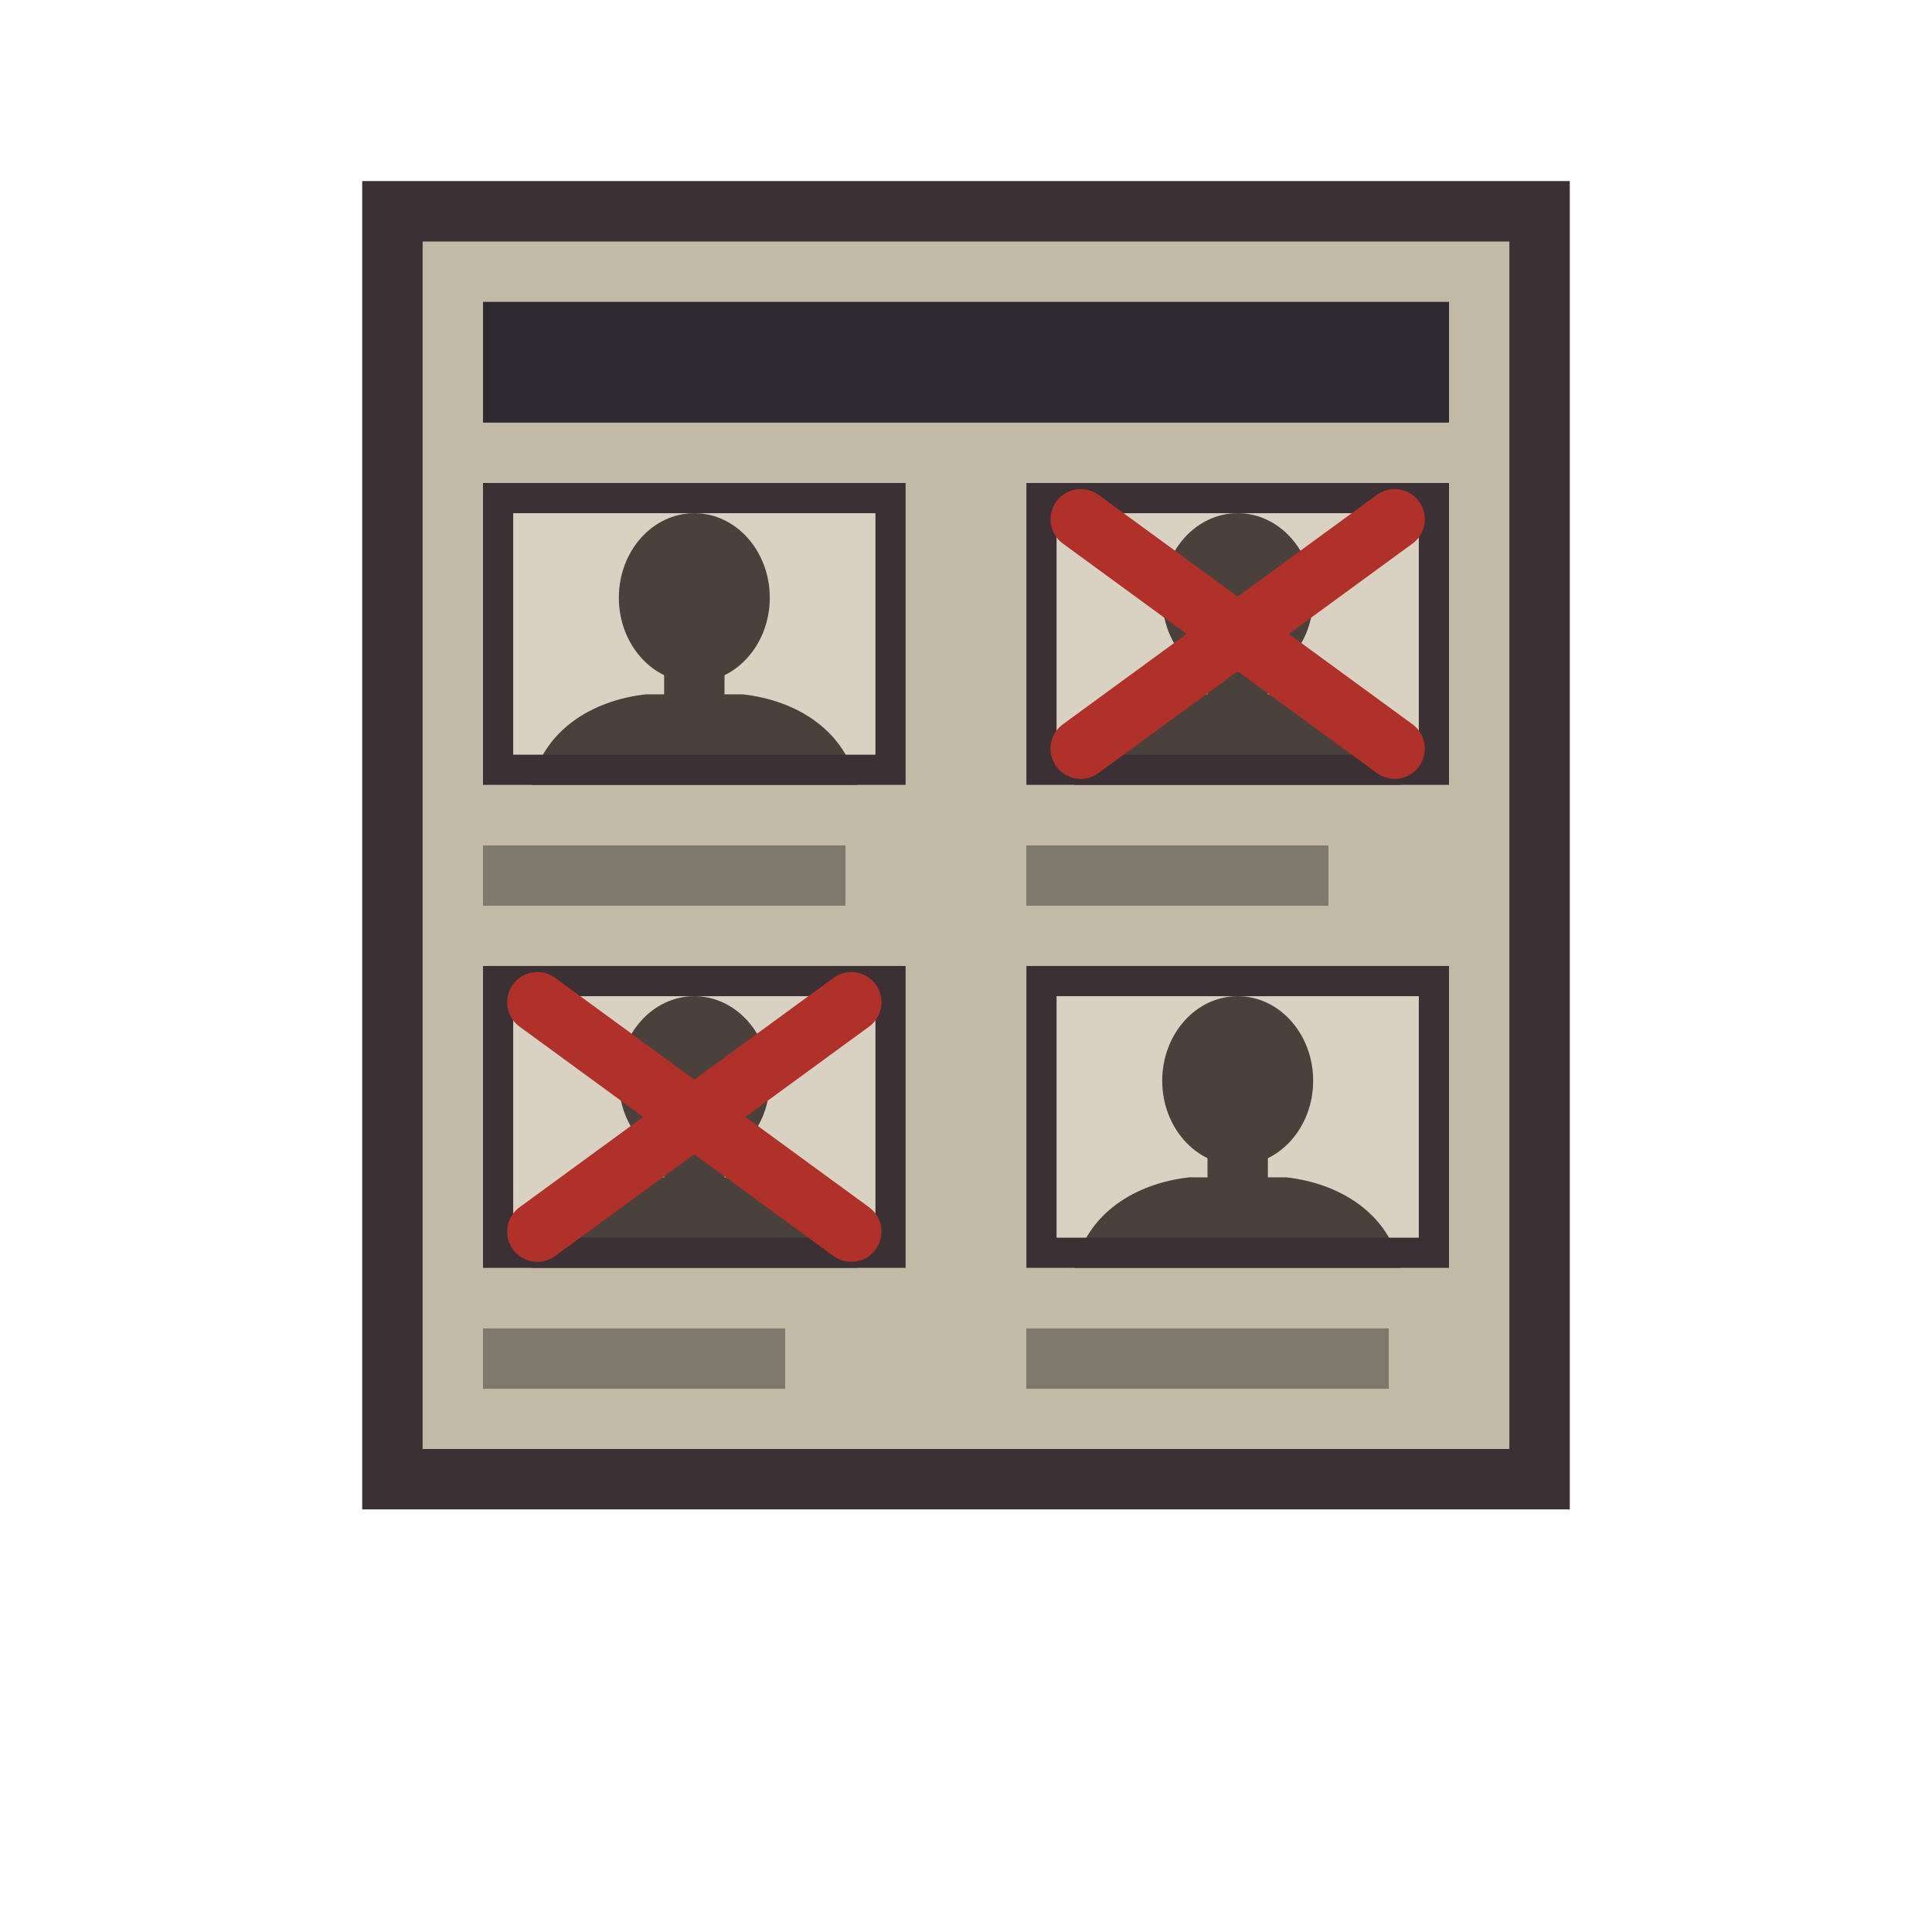
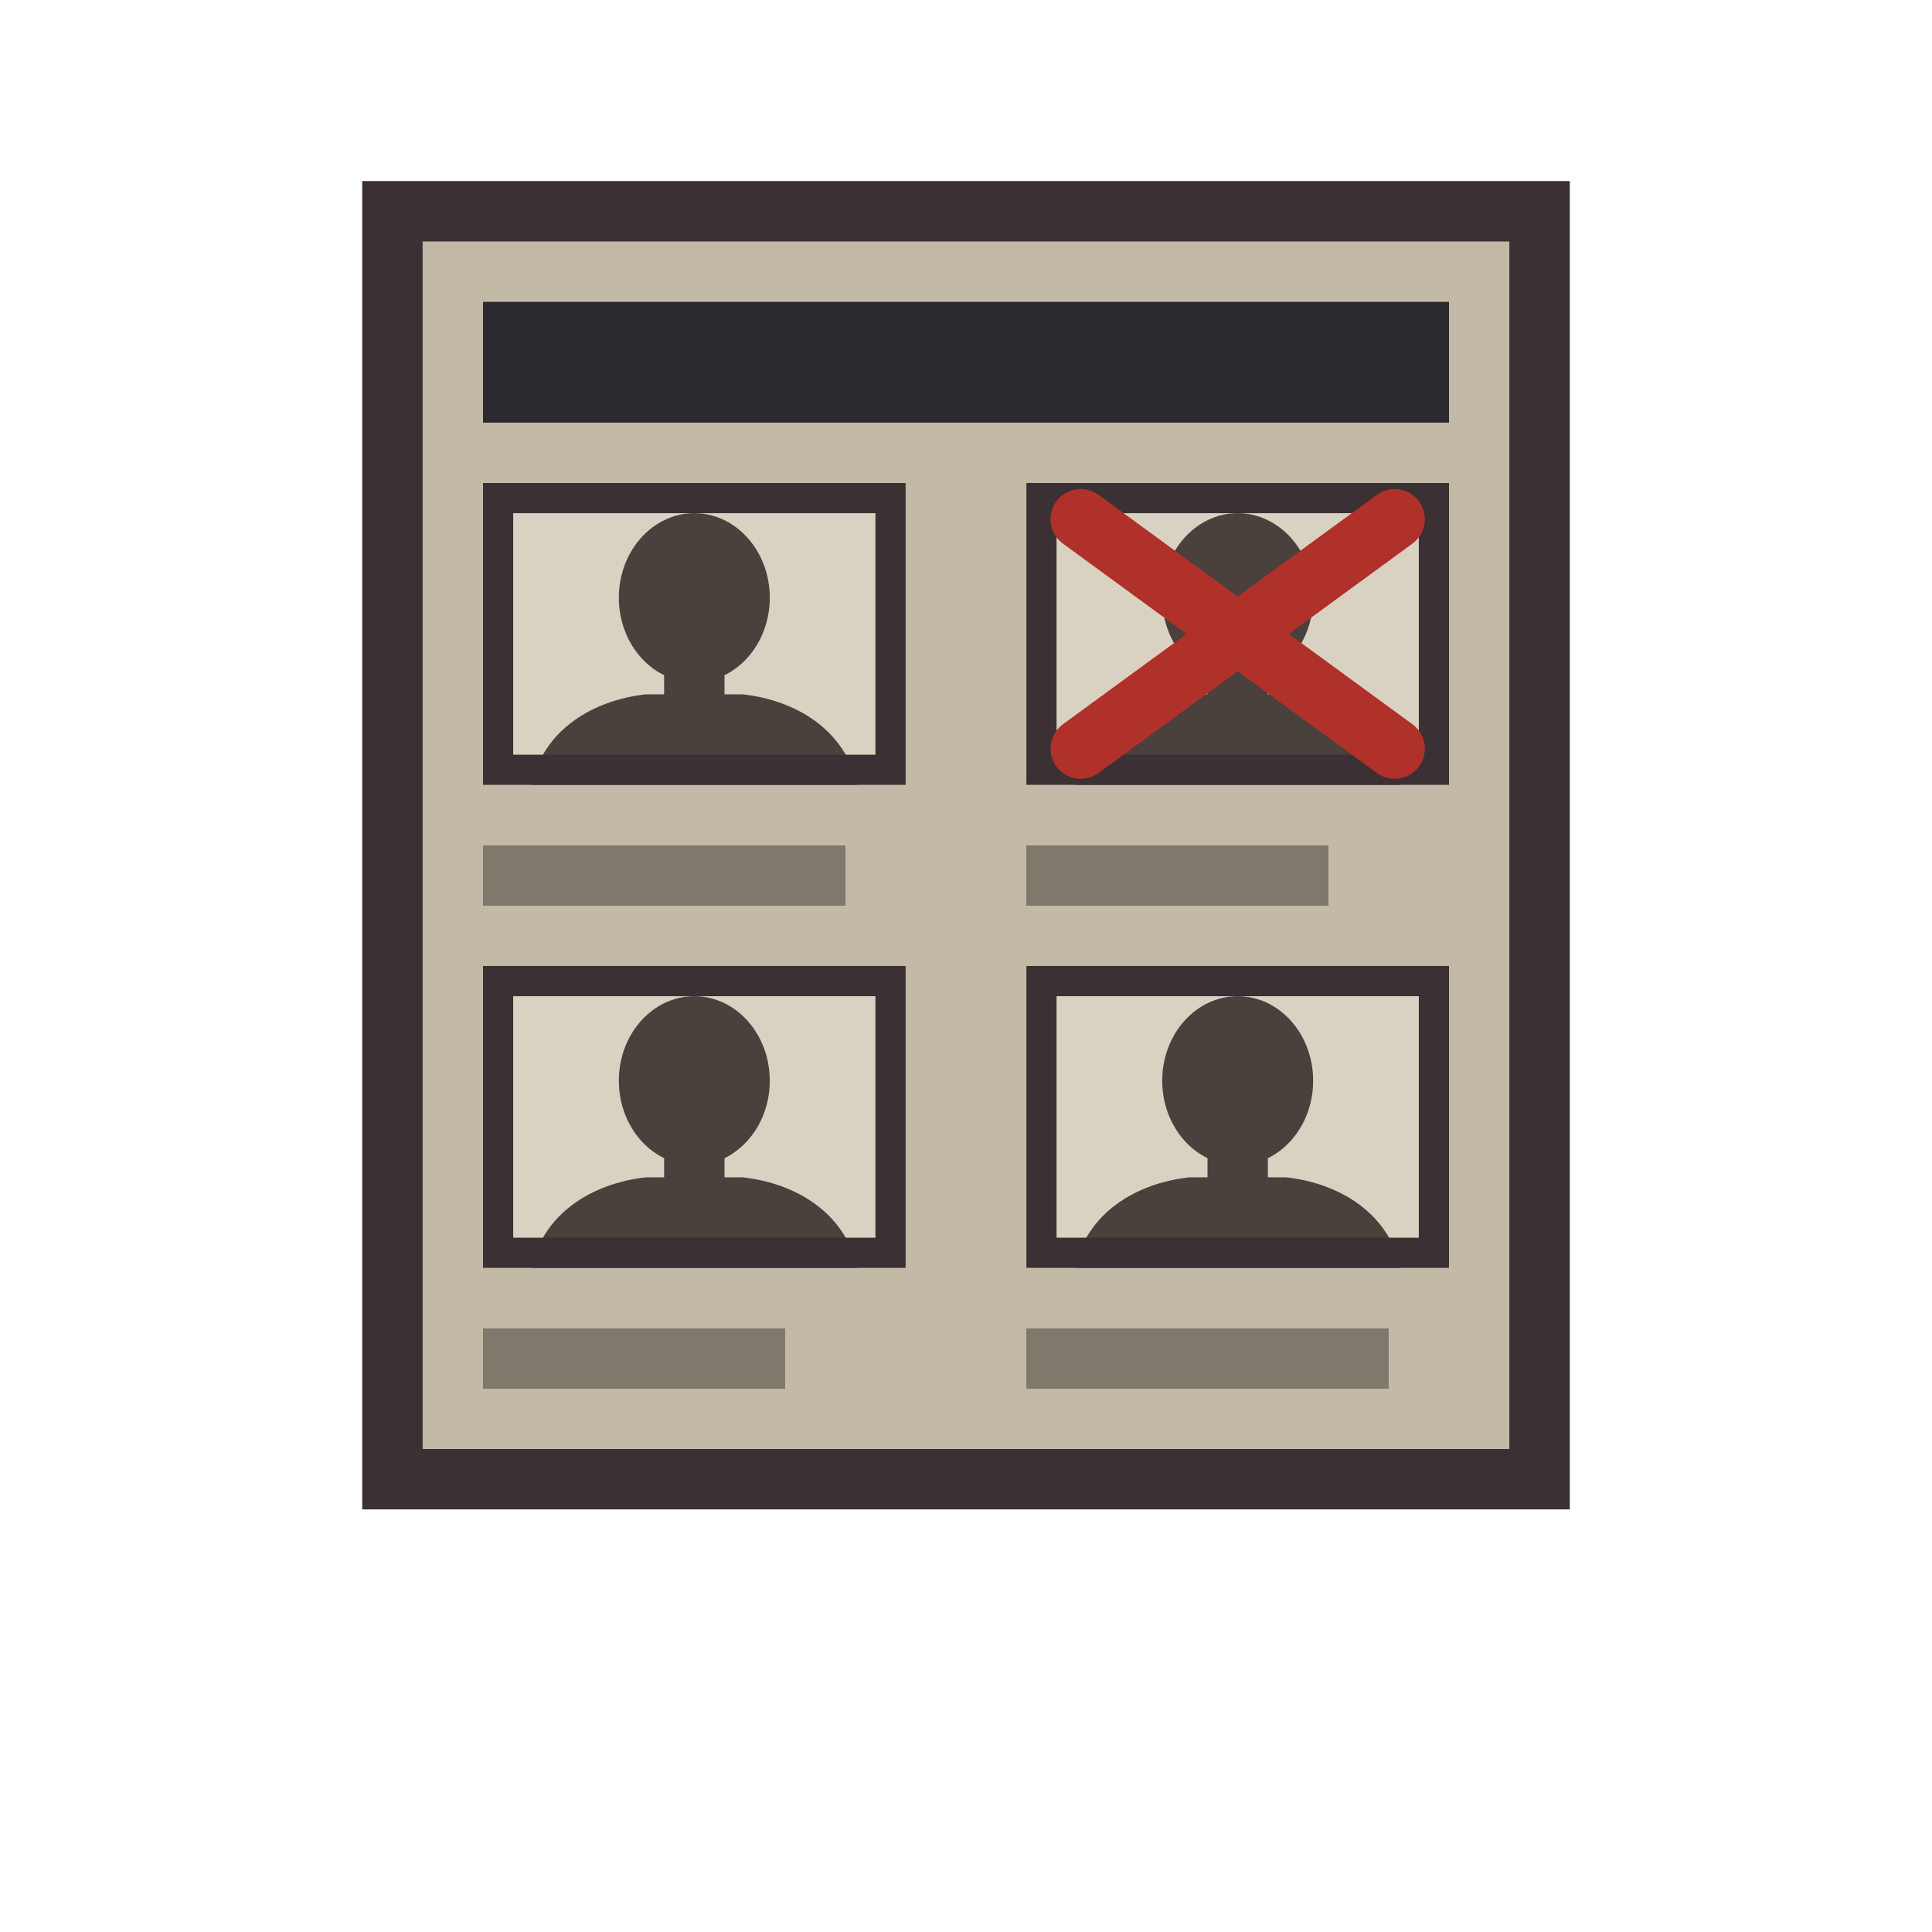
<svg xmlns="http://www.w3.org/2000/svg" width="32" height="32" viewBox="0 0 32 32" shape-rendering="geometricPrecision">
  <rect x="6" y="3" width="20" height="22" fill="#c2b9a6" />
  <rect x="8" y="5" width="16" height="2" fill="#2c2a30" />
  <g transform="translate(8 8)">
    <rect width="7" height="5" fill="#d9d2c3" />
    <ellipse cx="3.5" cy="1.9" rx="1.25" ry="1.4" fill="#4a403c" />
    <rect x="3" y="3" width="1" height="0.7" fill="#4a403c" />
    <path d="M0.8 5C1 4.1 1.8 3.6 2.7 3.5L4.3 3.5C5.2 3.6 6 4.1 6.2 5Z" fill="#4a403c" />
    <rect x="0.25" y="0.25" width="6.5" height="4.5" fill="none" stroke="#3b3034" stroke-width="0.5" />
  </g>
  <g transform="translate(17 8)">
    <rect width="7" height="5" fill="#d9d2c3" />
    <ellipse cx="3.5" cy="1.9" rx="1.25" ry="1.4" fill="#4a403c" />
    <rect x="3" y="3" width="1" height="0.7" fill="#4a403c" />
    <path d="M0.8 5C1 4.1 1.8 3.6 2.7 3.5L4.3 3.5C5.2 3.6 6 4.1 6.2 5Z" fill="#4a403c" />
    <rect x="0.25" y="0.25" width="6.5" height="4.5" fill="none" stroke="#3b3034" stroke-width="0.5" />
    <path d="M0.9 0.6L6.1 4.4M6.1 0.6L0.9 4.4" stroke="#b0302a" stroke-width="1" stroke-linecap="round" />
  </g>
  <g id="neighbor_slot" transform="translate(8 16)">
    <rect width="7" height="5" fill="#d9d2c3" />
    <ellipse cx="3.5" cy="1.9" rx="1.25" ry="1.4" fill="#4a403c" />
    <rect x="3" y="3" width="1" height="0.7" fill="#4a403c" />
    <path d="M0.8 5C1 4.1 1.8 3.6 2.7 3.5L4.3 3.5C5.2 3.6 6 4.1 6.2 5Z" fill="#4a403c" />
    <rect x="0.25" y="0.25" width="6.5" height="4.5" fill="none" stroke="#3b3034" stroke-width="0.5" />
-     <path d="M0.9 0.6L6.1 4.4M6.1 0.6L0.9 4.4" stroke="#b0302a" stroke-width="1" stroke-linecap="round" />
  </g>
  <g transform="translate(17 16)">
    <rect width="7" height="5" fill="#d9d2c3" />
    <ellipse cx="3.5" cy="1.9" rx="1.25" ry="1.4" fill="#4a403c" />
    <rect x="3" y="3" width="1" height="0.7" fill="#4a403c" />
    <path d="M0.8 5C1 4.1 1.8 3.6 2.7 3.5L4.3 3.5C5.2 3.6 6 4.1 6.2 5Z" fill="#4a403c" />
    <rect x="0.25" y="0.25" width="6.5" height="4.5" fill="none" stroke="#3b3034" stroke-width="0.5" />
  </g>
  <g shape-rendering="crispEdges" fill="#7f786c">
    <rect x="8" y="14" width="6" height="1" />
    <rect x="17" y="14" width="5" height="1" />
    <rect x="8" y="22" width="5" height="1" />
    <rect x="17" y="22" width="6" height="1" />
  </g>
  <rect x="6.5" y="3.5" width="19" height="21" fill="none" stroke="#3b3034" stroke-width="1" />
</svg>
